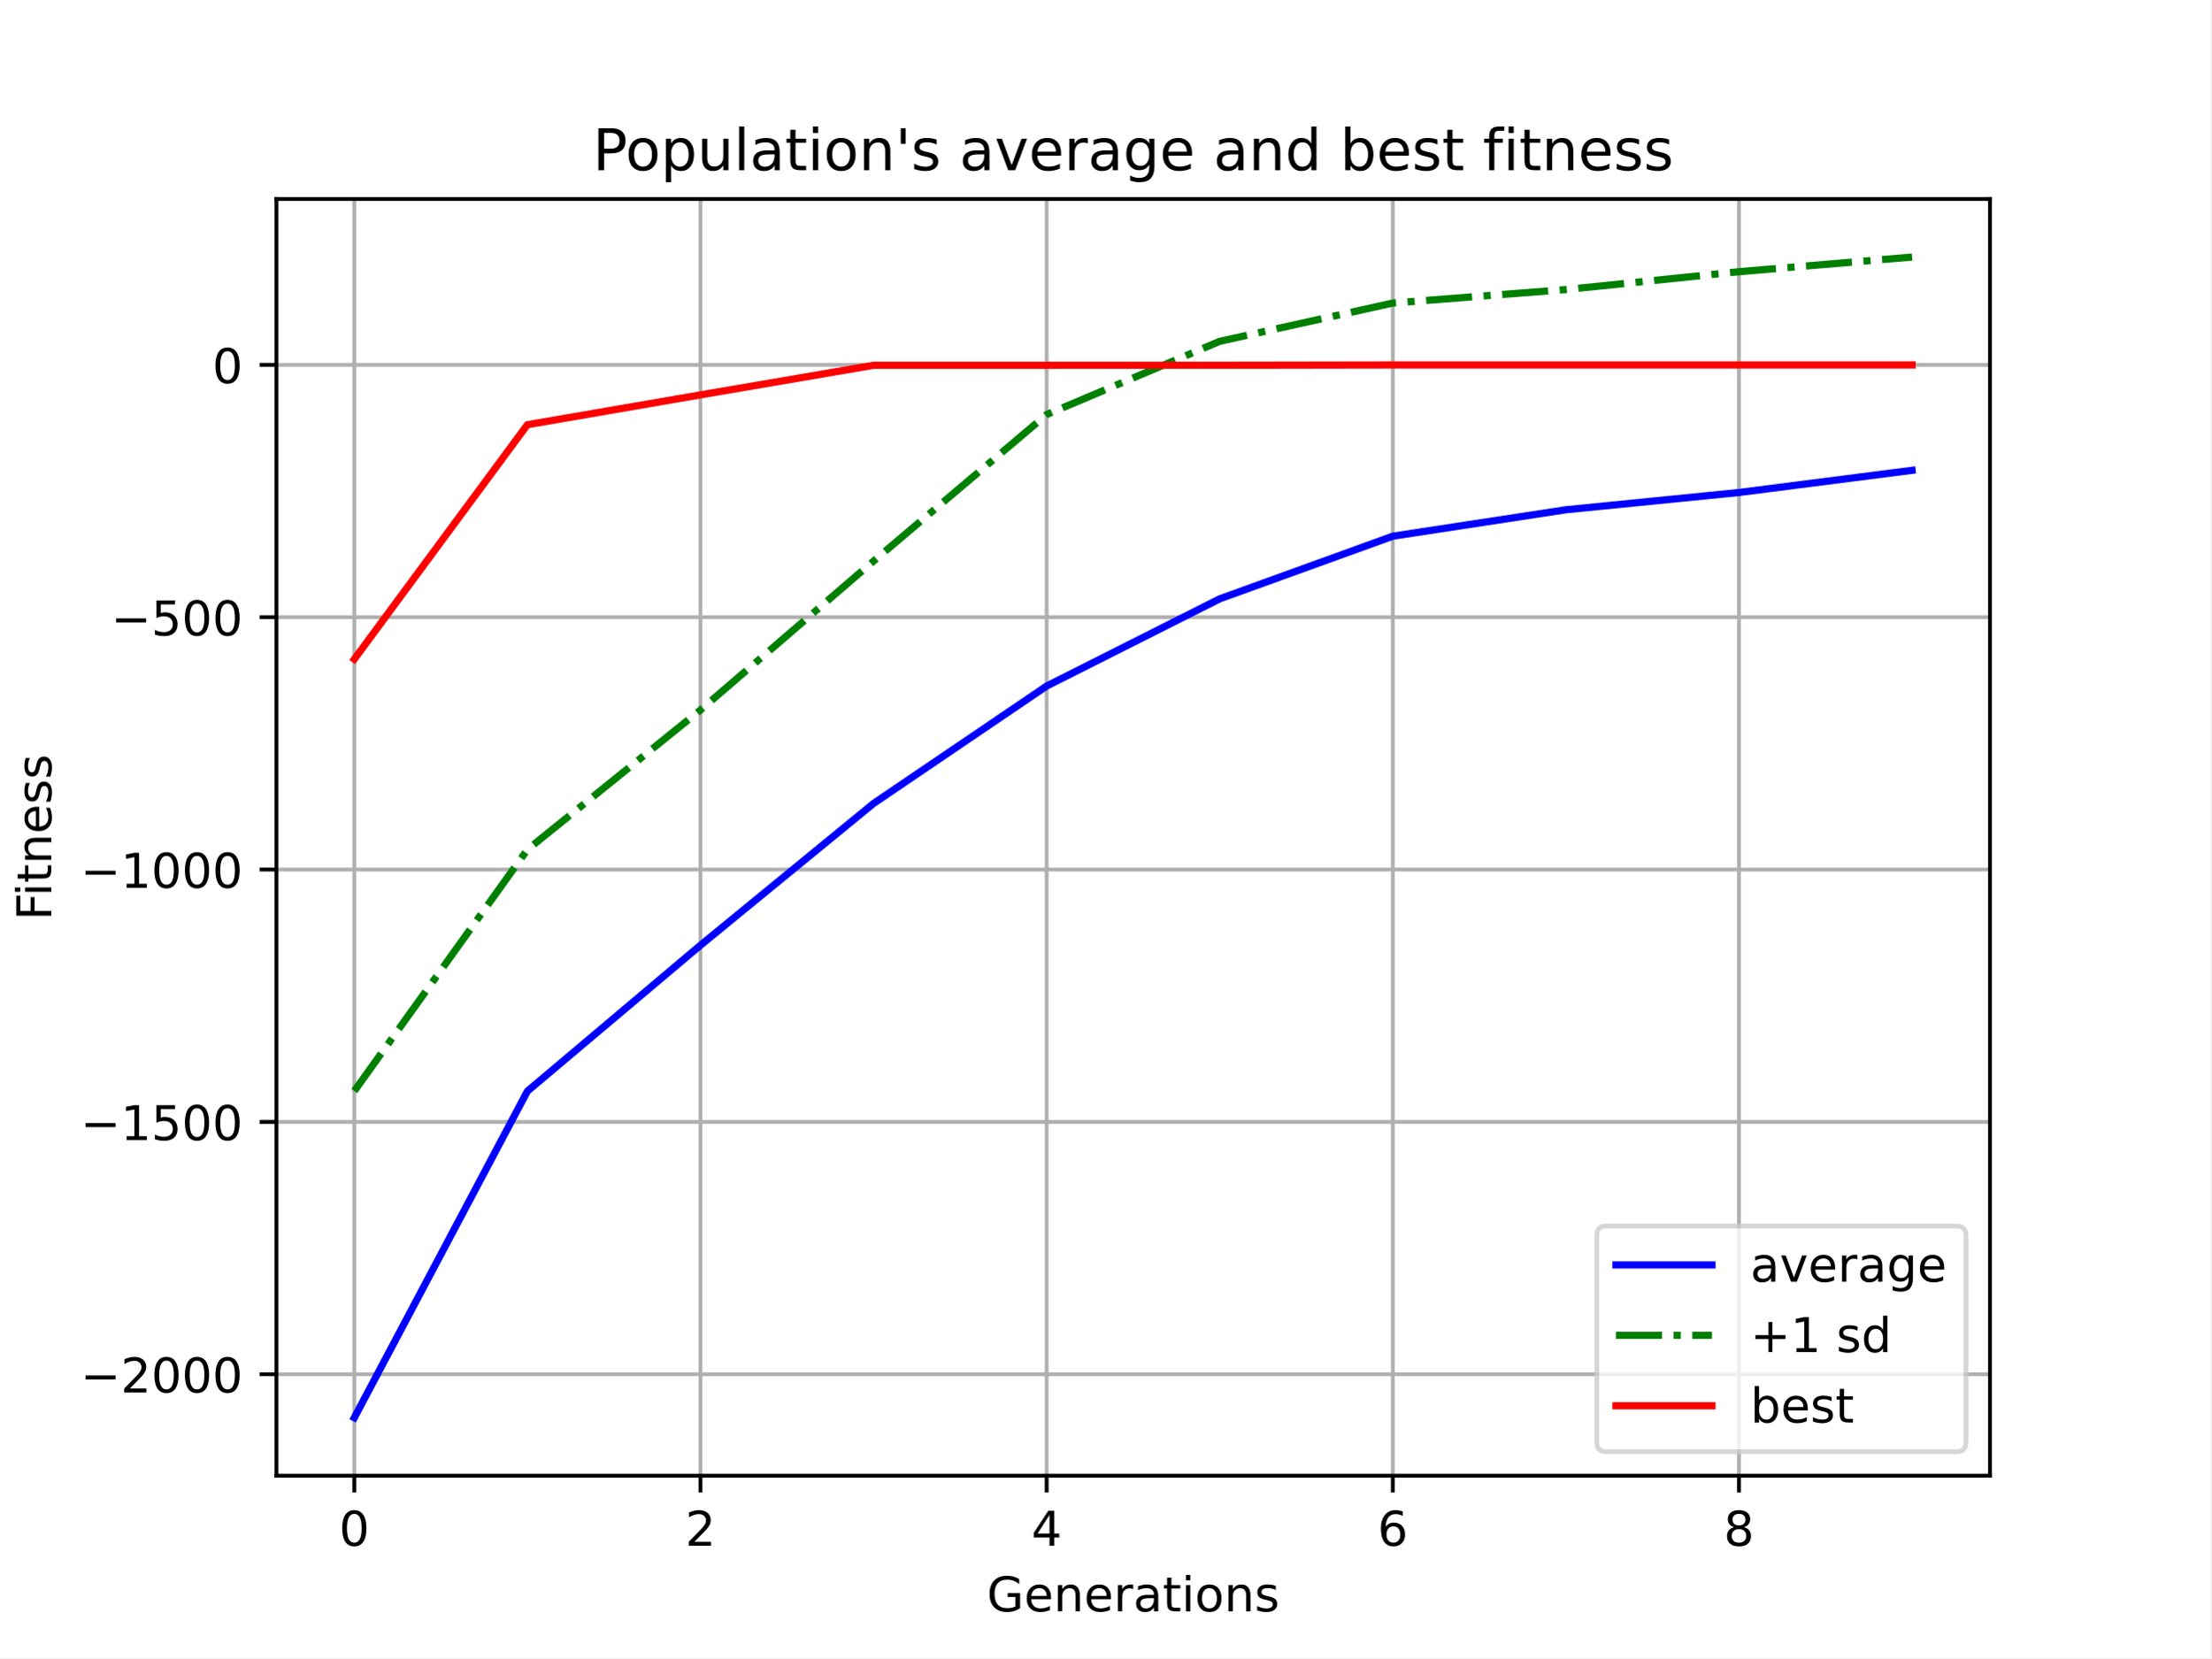
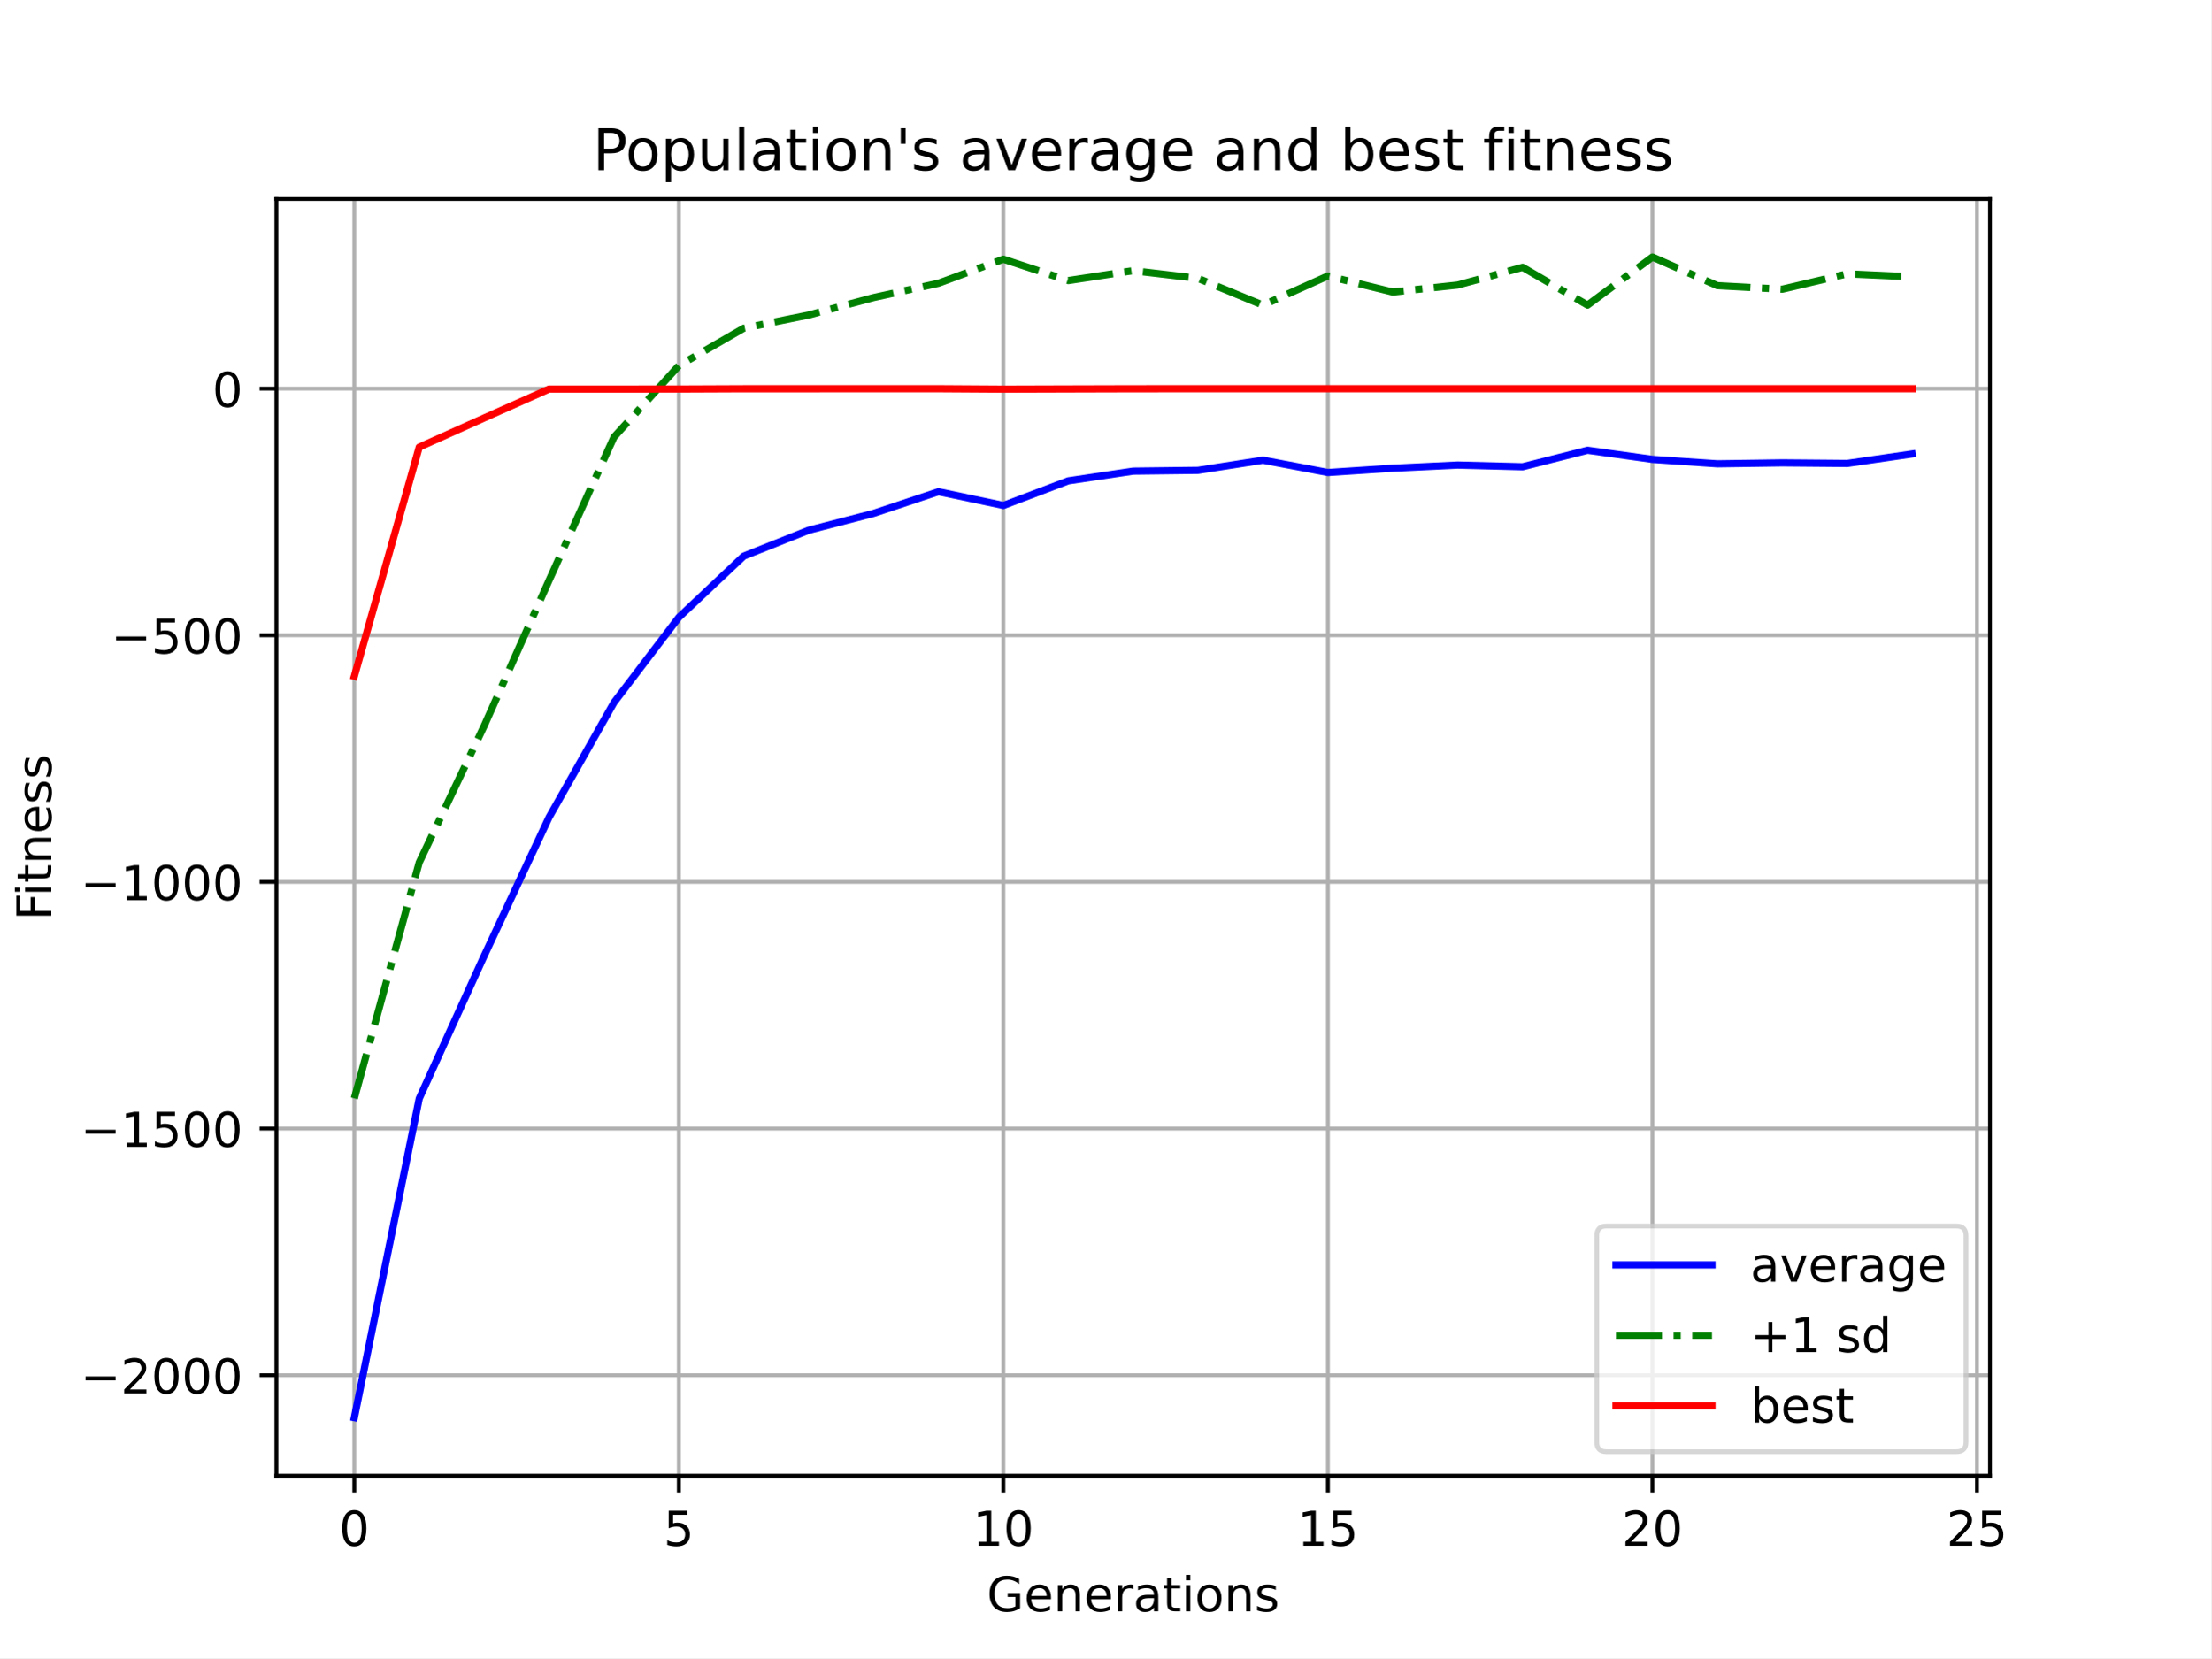
<svg xmlns="http://www.w3.org/2000/svg" xmlns:xlink="http://www.w3.org/1999/xlink" width="460.8pt" height="345.6pt" viewBox="0 0 460.8 345.6" version="1.1">
  <defs>
    <style type="text/css">*{stroke-linejoin: round; stroke-linecap: butt}</style>
  </defs>
  <g id="figure_1">
    <g id="patch_1">
      <path d="M 0 345.6  L 460.8 345.6  L 460.8 0  L 0 0  z " style="fill: #ffffff" />
    </g>
    <g id="axes_1">
      <g id="patch_2">
        <path d="M 57.6 307.584  L 414.72 307.584  L 414.72 41.472  L 57.6 41.472  z " style="fill: #ffffff" />
      </g>
      <g id="matplotlib.axis_1">
        <g id="xtick_1">
          <g id="line2d_1">
-             <path d="M 73.833 307.584  L 73.833 41.472  " clip-path="url(#p01236276f9)" style="fill: none; stroke: #b0b0b0; stroke-width: 0.8; stroke-linecap: square" />
+             <path d="M 73.833 307.584  L 73.833 41.472  " clip-path="url(#p69ba4e40e2)" style="fill: none; stroke: #b0b0b0; stroke-width: 0.8; stroke-linecap: square" />
          </g>
          <g id="line2d_2">
            <defs>
-               <path id="mba42237e2f" d="M 0 0  L 0 3.5  " style="stroke: #000000; stroke-width: 0.8" />
-             </defs>
-             <g>
-               <use xlink:href="#mba42237e2f" x="73.833" y="307.584" style="stroke: #000000; stroke-width: 0.8" />
+               <path id="m85aeb9348c" d="M 0 0  L 0 3.5  " style="stroke: #000000; stroke-width: 0.8" />
+             </defs>
+             <g>
+               <use xlink:href="#m85aeb9348c" x="73.833" y="307.584" style="stroke: #000000; stroke-width: 0.8" />
            </g>
          </g>
          <g id="text_1">
            <g transform="translate(70.65148 322.1824)scale(0.1 -0.1)">
              <defs>
                <path id="DejaVuSans-30" d="M 2034 4250  Q 1547 4250 1301 3770  Q 1056 3291 1056 2328  Q 1056 1369 1301 889  Q 1547 409 2034 409  Q 2525 409 2770 889  Q 3016 1369 3016 2328  Q 3016 3291 2770 3770  Q 2525 4250 2034 4250  z M 2034 4750  Q 2819 4750 3233 4129  Q 3647 3509 3647 2328  Q 3647 1150 3233 529  Q 2819 -91 2034 -91  Q 1250 -91 836 529  Q 422 1150 422 2328  Q 422 3509 836 4129  Q 1250 4750 2034 4750  z " transform="scale(0.015625)" />
              </defs>
              <use xlink:href="#DejaVuSans-30" />
            </g>
          </g>
        </g>
        <g id="xtick_2">
          <g id="line2d_3">
-             <path d="M 145.978 307.584  L 145.978 41.472  " clip-path="url(#p01236276f9)" style="fill: none; stroke: #b0b0b0; stroke-width: 0.8; stroke-linecap: square" />
+             <path d="M 141.469 307.584  L 141.469 41.472  " clip-path="url(#p69ba4e40e2)" style="fill: none; stroke: #b0b0b0; stroke-width: 0.8; stroke-linecap: square" />
          </g>
          <g id="line2d_4">
            <g>
-               <use xlink:href="#mba42237e2f" x="145.978" y="307.584" style="stroke: #000000; stroke-width: 0.8" />
+               <use xlink:href="#m85aeb9348c" x="141.469" y="307.584" style="stroke: #000000; stroke-width: 0.8" />
            </g>
          </g>
          <g id="text_2">
-             <g transform="translate(142.7969 322.1824)scale(0.1 -0.1)">
-               <defs>
-                 <path id="DejaVuSans-32" d="M 1228 531  L 3431 531  L 3431 0  L 469 0  L 469 531  Q 828 903 1448 1529  Q 2069 2156 2228 2338  Q 2531 2678 2651 2914  Q 2772 3150 2772 3378  Q 2772 3750 2511 3984  Q 2250 4219 1831 4219  Q 1534 4219 1204 4116  Q 875 4013 500 3803  L 500 4441  Q 881 4594 1212 4672  Q 1544 4750 1819 4750  Q 2544 4750 2975 4387  Q 3406 4025 3406 3419  Q 3406 3131 3298 2873  Q 3191 2616 2906 2266  Q 2828 2175 2409 1742  Q 1991 1309 1228 531  z " transform="scale(0.015625)" />
-               </defs>
-               <use xlink:href="#DejaVuSans-32" />
+             <g transform="translate(138.2878 322.1824)scale(0.1 -0.1)">
+               <defs>
+                 <path id="DejaVuSans-35" d="M 691 4666  L 3169 4666  L 3169 4134  L 1269 4134  L 1269 2991  Q 1406 3038 1543 3061  Q 1681 3084 1819 3084  Q 2600 3084 3056 2656  Q 3513 2228 3513 1497  Q 3513 744 3044 326  Q 2575 -91 1722 -91  Q 1428 -91 1123 -41  Q 819 9 494 109  L 494 744  Q 775 591 1075 516  Q 1375 441 1709 441  Q 2250 441 2565 725  Q 2881 1009 2881 1497  Q 2881 1984 2565 2268  Q 2250 2553 1709 2553  Q 1456 2553 1204 2497  Q 953 2441 691 2322  L 691 4666  z " transform="scale(0.015625)" />
+               </defs>
+               <use xlink:href="#DejaVuSans-35" />
            </g>
          </g>
        </g>
        <g id="xtick_3">
          <g id="line2d_5">
-             <path d="M 218.124 307.584  L 218.124 41.472  " clip-path="url(#p01236276f9)" style="fill: none; stroke: #b0b0b0; stroke-width: 0.8; stroke-linecap: square" />
+             <path d="M 209.105 307.584  L 209.105 41.472  " clip-path="url(#p69ba4e40e2)" style="fill: none; stroke: #b0b0b0; stroke-width: 0.8; stroke-linecap: square" />
          </g>
          <g id="line2d_6">
            <g>
-               <use xlink:href="#mba42237e2f" x="218.124" y="307.584" style="stroke: #000000; stroke-width: 0.8" />
+               <use xlink:href="#m85aeb9348c" x="209.105" y="307.584" style="stroke: #000000; stroke-width: 0.8" />
            </g>
          </g>
          <g id="text_3">
-             <g transform="translate(214.9424 322.1824)scale(0.1 -0.1)">
-               <defs>
-                 <path id="DejaVuSans-34" d="M 2419 4116  L 825 1625  L 2419 1625  L 2419 4116  z M 2253 4666  L 3047 4666  L 3047 1625  L 3713 1625  L 3713 1100  L 3047 1100  L 3047 0  L 2419 0  L 2419 1100  L 313 1100  L 313 1709  L 2253 4666  z " transform="scale(0.015625)" />
-               </defs>
-               <use xlink:href="#DejaVuSans-34" />
+             <g transform="translate(202.743 322.1824)scale(0.1 -0.1)">
+               <defs>
+                 <path id="DejaVuSans-31" d="M 794 531  L 1825 531  L 1825 4091  L 703 3866  L 703 4441  L 1819 4666  L 2450 4666  L 2450 531  L 3481 531  L 3481 0  L 794 0  L 794 531  z " transform="scale(0.015625)" />
+               </defs>
+               <use xlink:href="#DejaVuSans-31" />
+               <use xlink:href="#DejaVuSans-30" x="63.623" />
            </g>
          </g>
        </g>
        <g id="xtick_4">
          <g id="line2d_7">
-             <path d="M 290.269 307.584  L 290.269 41.472  " clip-path="url(#p01236276f9)" style="fill: none; stroke: #b0b0b0; stroke-width: 0.8; stroke-linecap: square" />
+             <path d="M 276.742 307.584  L 276.742 41.472  " clip-path="url(#p69ba4e40e2)" style="fill: none; stroke: #b0b0b0; stroke-width: 0.8; stroke-linecap: square" />
          </g>
          <g id="line2d_8">
            <g>
-               <use xlink:href="#mba42237e2f" x="290.269" y="307.584" style="stroke: #000000; stroke-width: 0.8" />
+               <use xlink:href="#m85aeb9348c" x="276.742" y="307.584" style="stroke: #000000; stroke-width: 0.8" />
            </g>
          </g>
          <g id="text_4">
-             <g transform="translate(287.0878 322.1824)scale(0.1 -0.1)">
-               <defs>
-                 <path id="DejaVuSans-36" d="M 2113 2584  Q 1688 2584 1439 2293  Q 1191 2003 1191 1497  Q 1191 994 1439 701  Q 1688 409 2113 409  Q 2538 409 2786 701  Q 3034 994 3034 1497  Q 3034 2003 2786 2293  Q 2538 2584 2113 2584  z M 3366 4563  L 3366 3988  Q 3128 4100 2886 4159  Q 2644 4219 2406 4219  Q 1781 4219 1451 3797  Q 1122 3375 1075 2522  Q 1259 2794 1537 2939  Q 1816 3084 2150 3084  Q 2853 3084 3261 2657  Q 3669 2231 3669 1497  Q 3669 778 3244 343  Q 2819 -91 2113 -91  Q 1303 -91 875 529  Q 447 1150 447 2328  Q 447 3434 972 4092  Q 1497 4750 2381 4750  Q 2619 4750 2861 4703  Q 3103 4656 3366 4563  z " transform="scale(0.015625)" />
-               </defs>
-               <use xlink:href="#DejaVuSans-36" />
+             <g transform="translate(270.3793 322.1824)scale(0.1 -0.1)">
+               <use xlink:href="#DejaVuSans-31" />
+               <use xlink:href="#DejaVuSans-35" x="63.623" />
            </g>
          </g>
        </g>
        <g id="xtick_5">
          <g id="line2d_9">
-             <path d="M 362.415 307.584  L 362.415 41.472  " clip-path="url(#p01236276f9)" style="fill: none; stroke: #b0b0b0; stroke-width: 0.8; stroke-linecap: square" />
+             <path d="M 344.378 307.584  L 344.378 41.472  " clip-path="url(#p69ba4e40e2)" style="fill: none; stroke: #b0b0b0; stroke-width: 0.8; stroke-linecap: square" />
          </g>
          <g id="line2d_10">
            <g>
-               <use xlink:href="#mba42237e2f" x="362.415" y="307.584" style="stroke: #000000; stroke-width: 0.8" />
+               <use xlink:href="#m85aeb9348c" x="344.378" y="307.584" style="stroke: #000000; stroke-width: 0.8" />
            </g>
          </g>
          <g id="text_5">
-             <g transform="translate(359.2333 322.1824)scale(0.1 -0.1)">
-               <defs>
-                 <path id="DejaVuSans-38" d="M 2034 2216  Q 1584 2216 1326 1975  Q 1069 1734 1069 1313  Q 1069 891 1326 650  Q 1584 409 2034 409  Q 2484 409 2743 651  Q 3003 894 3003 1313  Q 3003 1734 2745 1975  Q 2488 2216 2034 2216  z M 1403 2484  Q 997 2584 770 2862  Q 544 3141 544 3541  Q 544 4100 942 4425  Q 1341 4750 2034 4750  Q 2731 4750 3128 4425  Q 3525 4100 3525 3541  Q 3525 3141 3298 2862  Q 3072 2584 2669 2484  Q 3125 2378 3379 2068  Q 3634 1759 3634 1313  Q 3634 634 3220 271  Q 2806 -91 2034 -91  Q 1263 -91 848 271  Q 434 634 434 1313  Q 434 1759 690 2068  Q 947 2378 1403 2484  z M 1172 3481  Q 1172 3119 1398 2916  Q 1625 2713 2034 2713  Q 2441 2713 2670 2916  Q 2900 3119 2900 3481  Q 2900 3844 2670 4047  Q 2441 4250 2034 4250  Q 1625 4250 1398 4047  Q 1172 3844 1172 3481  z " transform="scale(0.015625)" />
-               </defs>
-               <use xlink:href="#DejaVuSans-38" />
-             </g>
-           </g>
-         </g>
-         <g id="text_6">
+             <g transform="translate(338.0157 322.1824)scale(0.1 -0.1)">
+               <defs>
+                 <path id="DejaVuSans-32" d="M 1228 531  L 3431 531  L 3431 0  L 469 0  L 469 531  Q 828 903 1448 1529  Q 2069 2156 2228 2338  Q 2531 2678 2651 2914  Q 2772 3150 2772 3378  Q 2772 3750 2511 3984  Q 2250 4219 1831 4219  Q 1534 4219 1204 4116  Q 875 4013 500 3803  L 500 4441  Q 881 4594 1212 4672  Q 1544 4750 1819 4750  Q 2544 4750 2975 4387  Q 3406 4025 3406 3419  Q 3406 3131 3298 2873  Q 3191 2616 2906 2266  Q 2828 2175 2409 1742  Q 1991 1309 1228 531  z " transform="scale(0.015625)" />
+               </defs>
+               <use xlink:href="#DejaVuSans-32" />
+               <use xlink:href="#DejaVuSans-30" x="63.623" />
+             </g>
+           </g>
+         </g>
+         <g id="xtick_6">
+           <g id="line2d_11">
+             <path d="M 412.015 307.584  L 412.015 41.472  " clip-path="url(#p69ba4e40e2)" style="fill: none; stroke: #b0b0b0; stroke-width: 0.8; stroke-linecap: square" />
+           </g>
+           <g id="line2d_12">
+             <g>
+               <use xlink:href="#m85aeb9348c" x="412.015" y="307.584" style="stroke: #000000; stroke-width: 0.8" />
+             </g>
+           </g>
+           <g id="text_6">
+             <g transform="translate(405.652 322.1824)scale(0.1 -0.1)">
+               <use xlink:href="#DejaVuSans-32" />
+               <use xlink:href="#DejaVuSans-35" x="63.623" />
+             </g>
+           </g>
+         </g>
+         <g id="text_7">
          <g transform="translate(205.6623 335.8606)scale(0.1 -0.1)">
            <defs>
              <path id="DejaVuSans-47" d="M 3809 666  L 3809 1919  L 2778 1919  L 2778 2438  L 4434 2438  L 4434 434  Q 4069 175 3628 42  Q 3188 -91 2688 -91  Q 1594 -91 976 548  Q 359 1188 359 2328  Q 359 3472 976 4111  Q 1594 4750 2688 4750  Q 3144 4750 3555 4637  Q 3966 4525 4313 4306  L 4313 3634  Q 3963 3931 3569 4081  Q 3175 4231 2741 4231  Q 1884 4231 1454 3753  Q 1025 3275 1025 2328  Q 1025 1384 1454 906  Q 1884 428 2741 428  Q 3075 428 3337 486  Q 3600 544 3809 666  z " transform="scale(0.015625)" />
              <path id="DejaVuSans-65" d="M 3597 1894  L 3597 1613  L 953 1613  Q 991 1019 1311 708  Q 1631 397 2203 397  Q 2534 397 2845 478  Q 3156 559 3463 722  L 3463 178  Q 3153 47 2828 -22  Q 2503 -91 2169 -91  Q 1331 -91 842 396  Q 353 884 353 1716  Q 353 2575 817 3079  Q 1281 3584 2069 3584  Q 2775 3584 3186 3129  Q 3597 2675 3597 1894  z M 3022 2063  Q 3016 2534 2758 2815  Q 2500 3097 2075 3097  Q 1594 3097 1305 2825  Q 1016 2553 972 2059  L 3022 2063  z " transform="scale(0.015625)" />
              <path id="DejaVuSans-6e" d="M 3513 2113  L 3513 0  L 2938 0  L 2938 2094  Q 2938 2591 2744 2837  Q 2550 3084 2163 3084  Q 1697 3084 1428 2787  Q 1159 2491 1159 1978  L 1159 0  L 581 0  L 581 3500  L 1159 3500  L 1159 2956  Q 1366 3272 1645 3428  Q 1925 3584 2291 3584  Q 2894 3584 3203 3211  Q 3513 2838 3513 2113  z " transform="scale(0.015625)" />
              <path id="DejaVuSans-72" d="M 2631 2963  Q 2534 3019 2420 3045  Q 2306 3072 2169 3072  Q 1681 3072 1420 2755  Q 1159 2438 1159 1844  L 1159 0  L 581 0  L 581 3500  L 1159 3500  L 1159 2956  Q 1341 3275 1631 3429  Q 1922 3584 2338 3584  Q 2397 3584 2469 3576  Q 2541 3569 2628 3553  L 2631 2963  z " transform="scale(0.015625)" />
              <path id="DejaVuSans-61" d="M 2194 1759  Q 1497 1759 1228 1600  Q 959 1441 959 1056  Q 959 750 1161 570  Q 1363 391 1709 391  Q 2188 391 2477 730  Q 2766 1069 2766 1631  L 2766 1759  L 2194 1759  z M 3341 1997  L 3341 0  L 2766 0  L 2766 531  Q 2569 213 2275 61  Q 1981 -91 1556 -91  Q 1019 -91 701 211  Q 384 513 384 1019  Q 384 1609 779 1909  Q 1175 2209 1959 2209  L 2766 2209  L 2766 2266  Q 2766 2663 2505 2880  Q 2244 3097 1772 3097  Q 1472 3097 1187 3025  Q 903 2953 641 2809  L 641 3341  Q 956 3463 1253 3523  Q 1550 3584 1831 3584  Q 2591 3584 2966 3190  Q 3341 2797 3341 1997  z " transform="scale(0.015625)" />
              <path id="DejaVuSans-74" d="M 1172 4494  L 1172 3500  L 2356 3500  L 2356 3053  L 1172 3053  L 1172 1153  Q 1172 725 1289 603  Q 1406 481 1766 481  L 2356 481  L 2356 0  L 1766 0  Q 1100 0 847 248  Q 594 497 594 1153  L 594 3053  L 172 3053  L 172 3500  L 594 3500  L 594 4494  L 1172 4494  z " transform="scale(0.015625)" />
              <path id="DejaVuSans-69" d="M 603 3500  L 1178 3500  L 1178 0  L 603 0  L 603 3500  z M 603 4863  L 1178 4863  L 1178 4134  L 603 4134  L 603 4863  z " transform="scale(0.015625)" />
              <path id="DejaVuSans-6f" d="M 1959 3097  Q 1497 3097 1228 2736  Q 959 2375 959 1747  Q 959 1119 1226 758  Q 1494 397 1959 397  Q 2419 397 2687 759  Q 2956 1122 2956 1747  Q 2956 2369 2687 2733  Q 2419 3097 1959 3097  z M 1959 3584  Q 2709 3584 3137 3096  Q 3566 2609 3566 1747  Q 3566 888 3137 398  Q 2709 -91 1959 -91  Q 1206 -91 779 398  Q 353 888 353 1747  Q 353 2609 779 3096  Q 1206 3584 1959 3584  z " transform="scale(0.015625)" />
              <path id="DejaVuSans-73" d="M 2834 3397  L 2834 2853  Q 2591 2978 2328 3040  Q 2066 3103 1784 3103  Q 1356 3103 1142 2972  Q 928 2841 928 2578  Q 928 2378 1081 2264  Q 1234 2150 1697 2047  L 1894 2003  Q 2506 1872 2764 1633  Q 3022 1394 3022 966  Q 3022 478 2636 193  Q 2250 -91 1575 -91  Q 1294 -91 989 -36  Q 684 19 347 128  L 347 722  Q 666 556 975 473  Q 1284 391 1588 391  Q 1994 391 2212 530  Q 2431 669 2431 922  Q 2431 1156 2273 1281  Q 2116 1406 1581 1522  L 1381 1569  Q 847 1681 609 1914  Q 372 2147 372 2553  Q 372 3047 722 3315  Q 1072 3584 1716 3584  Q 2034 3584 2315 3537  Q 2597 3491 2834 3397  z " transform="scale(0.015625)" />
            </defs>
            <use xlink:href="#DejaVuSans-47" />
            <use xlink:href="#DejaVuSans-65" x="77.49" />
            <use xlink:href="#DejaVuSans-6e" x="139.014" />
            <use xlink:href="#DejaVuSans-65" x="202.393" />
            <use xlink:href="#DejaVuSans-72" x="263.916" />
            <use xlink:href="#DejaVuSans-61" x="305.029" />
            <use xlink:href="#DejaVuSans-74" x="366.309" />
            <use xlink:href="#DejaVuSans-69" x="405.518" />
            <use xlink:href="#DejaVuSans-6f" x="433.301" />
            <use xlink:href="#DejaVuSans-6e" x="494.482" />
            <use xlink:href="#DejaVuSans-73" x="557.861" />
          </g>
        </g>
      </g>
      <g id="matplotlib.axis_2">
        <g id="ytick_1">
-           <g id="line2d_11">
-             <path d="M 57.6 286.44  L 414.72 286.44  " clip-path="url(#p01236276f9)" style="fill: none; stroke: #b0b0b0; stroke-width: 0.8; stroke-linecap: square" />
-           </g>
-           <g id="line2d_12">
-             <defs>
-               <path id="m401fc68fe3" d="M 0 0  L -3.5 0  " style="stroke: #000000; stroke-width: 0.8" />
-             </defs>
-             <g>
-               <use xlink:href="#m401fc68fe3" x="57.6" y="286.44" style="stroke: #000000; stroke-width: 0.8" />
-             </g>
-           </g>
-           <g id="text_7">
-             <g transform="translate(16.77031 290.2397)scale(0.1 -0.1)">
+           <g id="line2d_13">
+             <path d="M 57.6 286.645  L 414.72 286.645  " clip-path="url(#p69ba4e40e2)" style="fill: none; stroke: #b0b0b0; stroke-width: 0.8; stroke-linecap: square" />
+           </g>
+           <g id="line2d_14">
+             <defs>
+               <path id="mc5c7be52cb" d="M 0 0  L -3.5 0  " style="stroke: #000000; stroke-width: 0.8" />
+             </defs>
+             <g>
+               <use xlink:href="#mc5c7be52cb" x="57.6" y="286.645" style="stroke: #000000; stroke-width: 0.8" />
+             </g>
+           </g>
+           <g id="text_8">
+             <g transform="translate(16.77031 290.444)scale(0.1 -0.1)">
              <defs>
                <path id="DejaVuSans-2212" d="M 678 2272  L 4684 2272  L 4684 1741  L 678 1741  L 678 2272  z " transform="scale(0.015625)" />
              </defs>
              <use xlink:href="#DejaVuSans-2212" />
              <use xlink:href="#DejaVuSans-32" x="83.789" />
              <use xlink:href="#DejaVuSans-30" x="147.412" />
              <use xlink:href="#DejaVuSans-30" x="211.035" />
              <use xlink:href="#DejaVuSans-30" x="274.658" />
            </g>
          </g>
        </g>
        <g id="ytick_2">
-           <g id="line2d_13">
-             <path d="M 57.6 233.841  L 414.72 233.841  " clip-path="url(#p01236276f9)" style="fill: none; stroke: #b0b0b0; stroke-width: 0.8; stroke-linecap: square" />
-           </g>
-           <g id="line2d_14">
-             <g>
-               <use xlink:href="#m401fc68fe3" x="57.6" y="233.841" style="stroke: #000000; stroke-width: 0.8" />
-             </g>
-           </g>
-           <g id="text_8">
-             <g transform="translate(16.77031 237.6401)scale(0.1 -0.1)">
-               <defs>
-                 <path id="DejaVuSans-31" d="M 794 531  L 1825 531  L 1825 4091  L 703 3866  L 703 4441  L 1819 4666  L 2450 4666  L 2450 531  L 3481 531  L 3481 0  L 794 0  L 794 531  z " transform="scale(0.015625)" />
-                 <path id="DejaVuSans-35" d="M 691 4666  L 3169 4666  L 3169 4134  L 1269 4134  L 1269 2991  Q 1406 3038 1543 3061  Q 1681 3084 1819 3084  Q 2600 3084 3056 2656  Q 3513 2228 3513 1497  Q 3513 744 3044 326  Q 2575 -91 1722 -91  Q 1428 -91 1123 -41  Q 819 9 494 109  L 494 744  Q 775 591 1075 516  Q 1375 441 1709 441  Q 2250 441 2565 725  Q 2881 1009 2881 1497  Q 2881 1984 2565 2268  Q 2250 2553 1709 2553  Q 1456 2553 1204 2497  Q 953 2441 691 2322  L 691 4666  z " transform="scale(0.015625)" />
-               </defs>
+           <g id="line2d_15">
+             <path d="M 57.6 235.233  L 414.72 235.233  " clip-path="url(#p69ba4e40e2)" style="fill: none; stroke: #b0b0b0; stroke-width: 0.8; stroke-linecap: square" />
+           </g>
+           <g id="line2d_16">
+             <g>
+               <use xlink:href="#mc5c7be52cb" x="57.6" y="235.233" style="stroke: #000000; stroke-width: 0.8" />
+             </g>
+           </g>
+           <g id="text_9">
+             <g transform="translate(16.77031 239.0326)scale(0.1 -0.1)">
              <use xlink:href="#DejaVuSans-2212" />
              <use xlink:href="#DejaVuSans-31" x="83.789" />
              <use xlink:href="#DejaVuSans-35" x="147.412" />
              <use xlink:href="#DejaVuSans-30" x="211.035" />
              <use xlink:href="#DejaVuSans-30" x="274.658" />
            </g>
          </g>
        </g>
        <g id="ytick_3">
-           <g id="line2d_15">
-             <path d="M 57.6 181.241  L 414.72 181.241  " clip-path="url(#p01236276f9)" style="fill: none; stroke: #b0b0b0; stroke-width: 0.8; stroke-linecap: square" />
-           </g>
-           <g id="line2d_16">
-             <g>
-               <use xlink:href="#m401fc68fe3" x="57.6" y="181.241" style="stroke: #000000; stroke-width: 0.8" />
-             </g>
-           </g>
-           <g id="text_9">
-             <g transform="translate(16.77031 185.0406)scale(0.1 -0.1)">
+           <g id="line2d_17">
+             <path d="M 57.6 183.822  L 414.72 183.822  " clip-path="url(#p69ba4e40e2)" style="fill: none; stroke: #b0b0b0; stroke-width: 0.8; stroke-linecap: square" />
+           </g>
+           <g id="line2d_18">
+             <g>
+               <use xlink:href="#mc5c7be52cb" x="57.6" y="183.822" style="stroke: #000000; stroke-width: 0.8" />
+             </g>
+           </g>
+           <g id="text_10">
+             <g transform="translate(16.77031 187.6212)scale(0.1 -0.1)">
              <use xlink:href="#DejaVuSans-2212" />
              <use xlink:href="#DejaVuSans-31" x="83.789" />
              <use xlink:href="#DejaVuSans-30" x="147.412" />
              <use xlink:href="#DejaVuSans-30" x="211.035" />
              <use xlink:href="#DejaVuSans-30" x="274.658" />
            </g>
          </g>
        </g>
        <g id="ytick_4">
-           <g id="line2d_17">
-             <path d="M 57.6 128.642  L 414.72 128.642  " clip-path="url(#p01236276f9)" style="fill: none; stroke: #b0b0b0; stroke-width: 0.8; stroke-linecap: square" />
-           </g>
-           <g id="line2d_18">
-             <g>
-               <use xlink:href="#m401fc68fe3" x="57.6" y="128.642" style="stroke: #000000; stroke-width: 0.8" />
-             </g>
-           </g>
-           <g id="text_10">
-             <g transform="translate(23.13281 132.441)scale(0.1 -0.1)">
+           <g id="line2d_19">
+             <path d="M 57.6 132.411  L 414.72 132.411  " clip-path="url(#p69ba4e40e2)" style="fill: none; stroke: #b0b0b0; stroke-width: 0.8; stroke-linecap: square" />
+           </g>
+           <g id="line2d_20">
+             <g>
+               <use xlink:href="#mc5c7be52cb" x="57.6" y="132.411" style="stroke: #000000; stroke-width: 0.8" />
+             </g>
+           </g>
+           <g id="text_11">
+             <g transform="translate(23.13281 136.2098)scale(0.1 -0.1)">
              <use xlink:href="#DejaVuSans-2212" />
              <use xlink:href="#DejaVuSans-35" x="83.789" />
              <use xlink:href="#DejaVuSans-30" x="147.412" />
              <use xlink:href="#DejaVuSans-30" x="211.035" />
            </g>
          </g>
        </g>
        <g id="ytick_5">
-           <g id="line2d_19">
-             <path d="M 57.6 76.042  L 414.72 76.042  " clip-path="url(#p01236276f9)" style="fill: none; stroke: #b0b0b0; stroke-width: 0.8; stroke-linecap: square" />
-           </g>
-           <g id="line2d_20">
-             <g>
-               <use xlink:href="#m401fc68fe3" x="57.6" y="76.042" style="stroke: #000000; stroke-width: 0.8" />
-             </g>
-           </g>
-           <g id="text_11">
-             <g transform="translate(44.2375 79.84143)scale(0.1 -0.1)">
+           <g id="line2d_21">
+             <path d="M 57.6 80.999  L 414.72 80.999  " clip-path="url(#p69ba4e40e2)" style="fill: none; stroke: #b0b0b0; stroke-width: 0.8; stroke-linecap: square" />
+           </g>
+           <g id="line2d_22">
+             <g>
+               <use xlink:href="#mc5c7be52cb" x="57.6" y="80.999" style="stroke: #000000; stroke-width: 0.8" />
+             </g>
+           </g>
+           <g id="text_12">
+             <g transform="translate(44.2375 84.79838)scale(0.1 -0.1)">
              <use xlink:href="#DejaVuSans-30" />
            </g>
          </g>
        </g>
-         <g id="text_12">
+         <g id="text_13">
          <g transform="translate(10.69063 191.8452)rotate(-90)scale(0.1 -0.1)">
            <defs>
              <path id="DejaVuSans-46" d="M 628 4666  L 3309 4666  L 3309 4134  L 1259 4134  L 1259 2759  L 3109 2759  L 3109 2228  L 1259 2228  L 1259 0  L 628 0  L 628 4666  z " transform="scale(0.015625)" />
            </defs>
            <use xlink:href="#DejaVuSans-46" />
            <use xlink:href="#DejaVuSans-69" x="50.27" />
            <use xlink:href="#DejaVuSans-74" x="78.053" />
            <use xlink:href="#DejaVuSans-6e" x="117.262" />
            <use xlink:href="#DejaVuSans-65" x="180.641" />
            <use xlink:href="#DejaVuSans-73" x="242.164" />
            <use xlink:href="#DejaVuSans-73" x="294.264" />
          </g>
        </g>
      </g>
-       <g id="line2d_21">
-         <path d="M 73.833 295.488  L 109.905 227.437  L 145.978 197.016  L 182.051 167.459  L 218.124 142.992  L 254.196 124.808  L 290.269 111.753  L 326.342 106.243  L 362.415 102.646  L 398.487 98.022  " clip-path="url(#p01236276f9)" style="fill: none; stroke: #0000ff; stroke-width: 1.5; stroke-linecap: square" />
-       </g>
-       <g id="line2d_22">
-         <path d="M 73.833 227.403  L 109.905 177.085  L 145.978 147.976  L 182.051 116.936  L 218.124 86.396  L 254.196 71.135  L 290.269 63.157  L 326.342 60.342  L 362.415 56.622  L 398.487 53.568  " clip-path="url(#p01236276f9)" style="fill: none; stroke-dasharray: 9.6,2.4,1.5,2.4; stroke-dashoffset: 0; stroke: #008000; stroke-width: 1.5" />
-       </g>
      <g id="line2d_23">
-         <path d="M 73.833 137.385  L 109.905 88.517  L 145.978 82.298  L 182.051 76.13  L 218.124 76.13  L 254.196 76.125  L 290.269 76.065  L 326.342 76.065  L 362.415 76.06  L 398.487 76.057  " clip-path="url(#p01236276f9)" style="fill: none; stroke: #ff0000; stroke-width: 1.5; stroke-linecap: square" />
+         <path d="M 73.833 295.488  L 87.36 228.974  L 100.887 199.24  L 114.415 170.351  L 127.942 146.436  L 141.469 128.664  L 154.996 115.904  L 168.524 110.517  L 182.051 107.002  L 195.578 102.482  L 209.105 105.351  L 222.633 100.217  L 236.16 98.192  L 249.687 98.026  L 263.215 95.907  L 276.742 98.479  L 290.269 97.584  L 303.796 96.929  L 317.324 97.28  L 330.851 93.841  L 344.378 95.743  L 357.905 96.666  L 371.433 96.47  L 384.96 96.592  L 398.487 94.615  " clip-path="url(#p69ba4e40e2)" style="fill: none; stroke: #0000ff; stroke-width: 1.5; stroke-linecap: square" />
+       </g>
+       <g id="line2d_24">
+         <path d="M 73.833 228.941  L 87.36 179.76  L 100.887 151.308  L 114.415 120.97  L 127.942 91.119  L 141.469 76.203  L 154.996 68.405  L 168.524 65.654  L 182.051 62.018  L 195.578 59.033  L 209.105 54.015  L 222.633 58.475  L 236.16 56.41  L 249.687 58.022  L 263.215 63.603  L 276.742 57.509  L 290.269 60.869  L 303.796 59.401  L 317.324 55.708  L 330.851 63.585  L 344.378 53.568  L 357.905 59.529  L 371.433 60.273  L 384.96 57.07  L 398.487 57.69  " clip-path="url(#p69ba4e40e2)" style="fill: none; stroke-dasharray: 9.6,2.4,1.5,2.4; stroke-dashoffset: 0; stroke: #008000; stroke-width: 1.5" />
+       </g>
+       <g id="line2d_25">
+         <path d="M 73.833 140.957  L 87.36 93.192  L 100.887 87.114  L 114.415 81.085  L 127.942 81.085  L 141.469 81.08  L 154.996 81.021  L 168.524 81.021  L 182.051 81.017  L 195.578 81.014  L 209.105 81.104  L 222.633 81.061  L 236.16 81.023  L 249.687 81.016  L 263.215 81.016  L 276.742 81.01  L 290.269 81.009  L 303.796 81.009  L 317.324 81.009  L 330.851 81.009  L 344.378 81.009  L 357.905 81.009  L 371.433 81.009  L 384.96 81.009  L 398.487 81.009  " clip-path="url(#p69ba4e40e2)" style="fill: none; stroke: #ff0000; stroke-width: 1.5; stroke-linecap: square" />
      </g>
      <g id="patch_3">
        <path d="M 57.6 307.584  L 57.6 41.472  " style="fill: none; stroke: #000000; stroke-width: 0.8; stroke-linejoin: miter; stroke-linecap: square" />
      </g>
      <g id="patch_4">
        <path d="M 414.72 307.584  L 414.72 41.472  " style="fill: none; stroke: #000000; stroke-width: 0.8; stroke-linejoin: miter; stroke-linecap: square" />
      </g>
      <g id="patch_5">
        <path d="M 57.6 307.584  L 414.72 307.584  " style="fill: none; stroke: #000000; stroke-width: 0.8; stroke-linejoin: miter; stroke-linecap: square" />
      </g>
      <g id="patch_6">
        <path d="M 57.6 41.472  L 414.72 41.472  " style="fill: none; stroke: #000000; stroke-width: 0.8; stroke-linejoin: miter; stroke-linecap: square" />
      </g>
-       <g id="text_13">
+       <g id="text_14">
        <g transform="translate(123.5297 35.472)scale(0.12 -0.12)">
          <defs>
            <path id="DejaVuSans-50" d="M 1259 4147  L 1259 2394  L 2053 2394  Q 2494 2394 2734 2622  Q 2975 2850 2975 3272  Q 2975 3691 2734 3919  Q 2494 4147 2053 4147  L 1259 4147  z M 628 4666  L 2053 4666  Q 2838 4666 3239 4311  Q 3641 3956 3641 3272  Q 3641 2581 3239 2228  Q 2838 1875 2053 1875  L 1259 1875  L 1259 0  L 628 0  L 628 4666  z " transform="scale(0.015625)" />
            <path id="DejaVuSans-70" d="M 1159 525  L 1159 -1331  L 581 -1331  L 581 3500  L 1159 3500  L 1159 2969  Q 1341 3281 1617 3432  Q 1894 3584 2278 3584  Q 2916 3584 3314 3078  Q 3713 2572 3713 1747  Q 3713 922 3314 415  Q 2916 -91 2278 -91  Q 1894 -91 1617 61  Q 1341 213 1159 525  z M 3116 1747  Q 3116 2381 2855 2742  Q 2594 3103 2138 3103  Q 1681 3103 1420 2742  Q 1159 2381 1159 1747  Q 1159 1113 1420 752  Q 1681 391 2138 391  Q 2594 391 2855 752  Q 3116 1113 3116 1747  z " transform="scale(0.015625)" />
            <path id="DejaVuSans-75" d="M 544 1381  L 544 3500  L 1119 3500  L 1119 1403  Q 1119 906 1312 657  Q 1506 409 1894 409  Q 2359 409 2629 706  Q 2900 1003 2900 1516  L 2900 3500  L 3475 3500  L 3475 0  L 2900 0  L 2900 538  Q 2691 219 2414 64  Q 2138 -91 1772 -91  Q 1169 -91 856 284  Q 544 659 544 1381  z M 1991 3584  L 1991 3584  z " transform="scale(0.015625)" />
            <path id="DejaVuSans-6c" d="M 603 4863  L 1178 4863  L 1178 0  L 603 0  L 603 4863  z " transform="scale(0.015625)" />
            <path id="DejaVuSans-27" d="M 1147 4666  L 1147 2931  L 616 2931  L 616 4666  L 1147 4666  z " transform="scale(0.015625)" />
            <path id="DejaVuSans-20" transform="scale(0.015625)" />
            <path id="DejaVuSans-76" d="M 191 3500  L 800 3500  L 1894 563  L 2988 3500  L 3597 3500  L 2284 0  L 1503 0  L 191 3500  z " transform="scale(0.015625)" />
            <path id="DejaVuSans-67" d="M 2906 1791  Q 2906 2416 2648 2759  Q 2391 3103 1925 3103  Q 1463 3103 1205 2759  Q 947 2416 947 1791  Q 947 1169 1205 825  Q 1463 481 1925 481  Q 2391 481 2648 825  Q 2906 1169 2906 1791  z M 3481 434  Q 3481 -459 3084 -895  Q 2688 -1331 1869 -1331  Q 1566 -1331 1297 -1286  Q 1028 -1241 775 -1147  L 775 -588  Q 1028 -725 1275 -790  Q 1522 -856 1778 -856  Q 2344 -856 2625 -561  Q 2906 -266 2906 331  L 2906 616  Q 2728 306 2450 153  Q 2172 0 1784 0  Q 1141 0 747 490  Q 353 981 353 1791  Q 353 2603 747 3093  Q 1141 3584 1784 3584  Q 2172 3584 2450 3431  Q 2728 3278 2906 2969  L 2906 3500  L 3481 3500  L 3481 434  z " transform="scale(0.015625)" />
            <path id="DejaVuSans-64" d="M 2906 2969  L 2906 4863  L 3481 4863  L 3481 0  L 2906 0  L 2906 525  Q 2725 213 2448 61  Q 2172 -91 1784 -91  Q 1150 -91 751 415  Q 353 922 353 1747  Q 353 2572 751 3078  Q 1150 3584 1784 3584  Q 2172 3584 2448 3432  Q 2725 3281 2906 2969  z M 947 1747  Q 947 1113 1208 752  Q 1469 391 1925 391  Q 2381 391 2643 752  Q 2906 1113 2906 1747  Q 2906 2381 2643 2742  Q 2381 3103 1925 3103  Q 1469 3103 1208 2742  Q 947 2381 947 1747  z " transform="scale(0.015625)" />
            <path id="DejaVuSans-62" d="M 3116 1747  Q 3116 2381 2855 2742  Q 2594 3103 2138 3103  Q 1681 3103 1420 2742  Q 1159 2381 1159 1747  Q 1159 1113 1420 752  Q 1681 391 2138 391  Q 2594 391 2855 752  Q 3116 1113 3116 1747  z M 1159 2969  Q 1341 3281 1617 3432  Q 1894 3584 2278 3584  Q 2916 3584 3314 3078  Q 3713 2572 3713 1747  Q 3713 922 3314 415  Q 2916 -91 2278 -91  Q 1894 -91 1617 61  Q 1341 213 1159 525  L 1159 0  L 581 0  L 581 4863  L 1159 4863  L 1159 2969  z " transform="scale(0.015625)" />
            <path id="DejaVuSans-66" d="M 2375 4863  L 2375 4384  L 1825 4384  Q 1516 4384 1395 4259  Q 1275 4134 1275 3809  L 1275 3500  L 2222 3500  L 2222 3053  L 1275 3053  L 1275 0  L 697 0  L 697 3053  L 147 3053  L 147 3500  L 697 3500  L 697 3744  Q 697 4328 969 4595  Q 1241 4863 1831 4863  L 2375 4863  z " transform="scale(0.015625)" />
          </defs>
          <use xlink:href="#DejaVuSans-50" />
          <use xlink:href="#DejaVuSans-6f" x="56.678" />
          <use xlink:href="#DejaVuSans-70" x="117.859" />
          <use xlink:href="#DejaVuSans-75" x="181.336" />
          <use xlink:href="#DejaVuSans-6c" x="244.715" />
          <use xlink:href="#DejaVuSans-61" x="272.498" />
          <use xlink:href="#DejaVuSans-74" x="333.777" />
          <use xlink:href="#DejaVuSans-69" x="372.986" />
          <use xlink:href="#DejaVuSans-6f" x="400.77" />
          <use xlink:href="#DejaVuSans-6e" x="461.951" />
          <use xlink:href="#DejaVuSans-27" x="525.33" />
          <use xlink:href="#DejaVuSans-73" x="552.82" />
          <use xlink:href="#DejaVuSans-20" x="604.92" />
          <use xlink:href="#DejaVuSans-61" x="636.707" />
          <use xlink:href="#DejaVuSans-76" x="697.986" />
          <use xlink:href="#DejaVuSans-65" x="757.166" />
          <use xlink:href="#DejaVuSans-72" x="818.689" />
          <use xlink:href="#DejaVuSans-61" x="859.803" />
          <use xlink:href="#DejaVuSans-67" x="921.082" />
          <use xlink:href="#DejaVuSans-65" x="984.559" />
          <use xlink:href="#DejaVuSans-20" x="1046.082" />
          <use xlink:href="#DejaVuSans-61" x="1077.869" />
          <use xlink:href="#DejaVuSans-6e" x="1139.148" />
          <use xlink:href="#DejaVuSans-64" x="1202.527" />
          <use xlink:href="#DejaVuSans-20" x="1266.004" />
          <use xlink:href="#DejaVuSans-62" x="1297.791" />
          <use xlink:href="#DejaVuSans-65" x="1361.268" />
          <use xlink:href="#DejaVuSans-73" x="1422.791" />
          <use xlink:href="#DejaVuSans-74" x="1474.891" />
          <use xlink:href="#DejaVuSans-20" x="1514.1" />
          <use xlink:href="#DejaVuSans-66" x="1545.887" />
          <use xlink:href="#DejaVuSans-69" x="1581.092" />
          <use xlink:href="#DejaVuSans-74" x="1608.875" />
          <use xlink:href="#DejaVuSans-6e" x="1648.084" />
          <use xlink:href="#DejaVuSans-65" x="1711.463" />
          <use xlink:href="#DejaVuSans-73" x="1772.986" />
          <use xlink:href="#DejaVuSans-73" x="1825.086" />
        </g>
      </g>
      <g id="legend_1">
        <g id="patch_7">
          <path d="M 334.779 302.584  L 407.72 302.584  Q 409.72 302.584 409.72 300.584  L 409.72 257.55  Q 409.72 255.55 407.72 255.55  L 334.779 255.55  Q 332.779 255.55 332.779 257.55  L 332.779 300.584  Q 332.779 302.584 334.779 302.584  z " style="fill: #ffffff; opacity: 0.8; stroke: #cccccc; stroke-linejoin: miter" />
        </g>
-         <g id="line2d_24">
+         <g id="line2d_26">
          <path d="M 336.779 263.648  L 346.779 263.648  L 356.779 263.648  " style="fill: none; stroke: #0000ff; stroke-width: 1.5; stroke-linecap: square" />
        </g>
-         <g id="text_14">
+         <g id="text_15">
          <g transform="translate(364.7794 267.1481)scale(0.1 -0.1)">
            <use xlink:href="#DejaVuSans-61" />
            <use xlink:href="#DejaVuSans-76" x="61.279" />
            <use xlink:href="#DejaVuSans-65" x="120.459" />
            <use xlink:href="#DejaVuSans-72" x="181.982" />
            <use xlink:href="#DejaVuSans-61" x="223.096" />
            <use xlink:href="#DejaVuSans-67" x="284.375" />
            <use xlink:href="#DejaVuSans-65" x="347.852" />
          </g>
        </g>
-         <g id="line2d_25">
+         <g id="line2d_27">
          <path d="M 336.779 278.326  L 346.779 278.326  L 356.779 278.326  " style="fill: none; stroke-dasharray: 9.6,2.4,1.5,2.4; stroke-dashoffset: 0; stroke: #008000; stroke-width: 1.5" />
        </g>
-         <g id="text_15">
+         <g id="text_16">
          <g transform="translate(364.7794 281.8262)scale(0.1 -0.1)">
            <defs>
              <path id="DejaVuSans-2b" d="M 2944 4013  L 2944 2272  L 4684 2272  L 4684 1741  L 2944 1741  L 2944 0  L 2419 0  L 2419 1741  L 678 1741  L 678 2272  L 2419 2272  L 2419 4013  L 2944 4013  z " transform="scale(0.015625)" />
            </defs>
            <use xlink:href="#DejaVuSans-2b" />
            <use xlink:href="#DejaVuSans-31" x="83.789" />
            <use xlink:href="#DejaVuSans-20" x="147.412" />
            <use xlink:href="#DejaVuSans-73" x="179.199" />
            <use xlink:href="#DejaVuSans-64" x="231.299" />
          </g>
        </g>
-         <g id="line2d_26">
+         <g id="line2d_28">
          <path d="M 336.779 293.004  L 346.779 293.004  L 356.779 293.004  " style="fill: none; stroke: #ff0000; stroke-width: 1.5; stroke-linecap: square" />
        </g>
-         <g id="text_16">
+         <g id="text_17">
          <g transform="translate(364.7794 296.5043)scale(0.1 -0.1)">
            <use xlink:href="#DejaVuSans-62" />
            <use xlink:href="#DejaVuSans-65" x="63.477" />
            <use xlink:href="#DejaVuSans-73" x="125" />
            <use xlink:href="#DejaVuSans-74" x="177.1" />
          </g>
        </g>
      </g>
    </g>
  </g>
  <defs>
-     <clipPath id="p01236276f9">
+     <clipPath id="p69ba4e40e2">
      <rect x="57.6" y="41.472" width="357.12" height="266.112" />
    </clipPath>
  </defs>
</svg>
